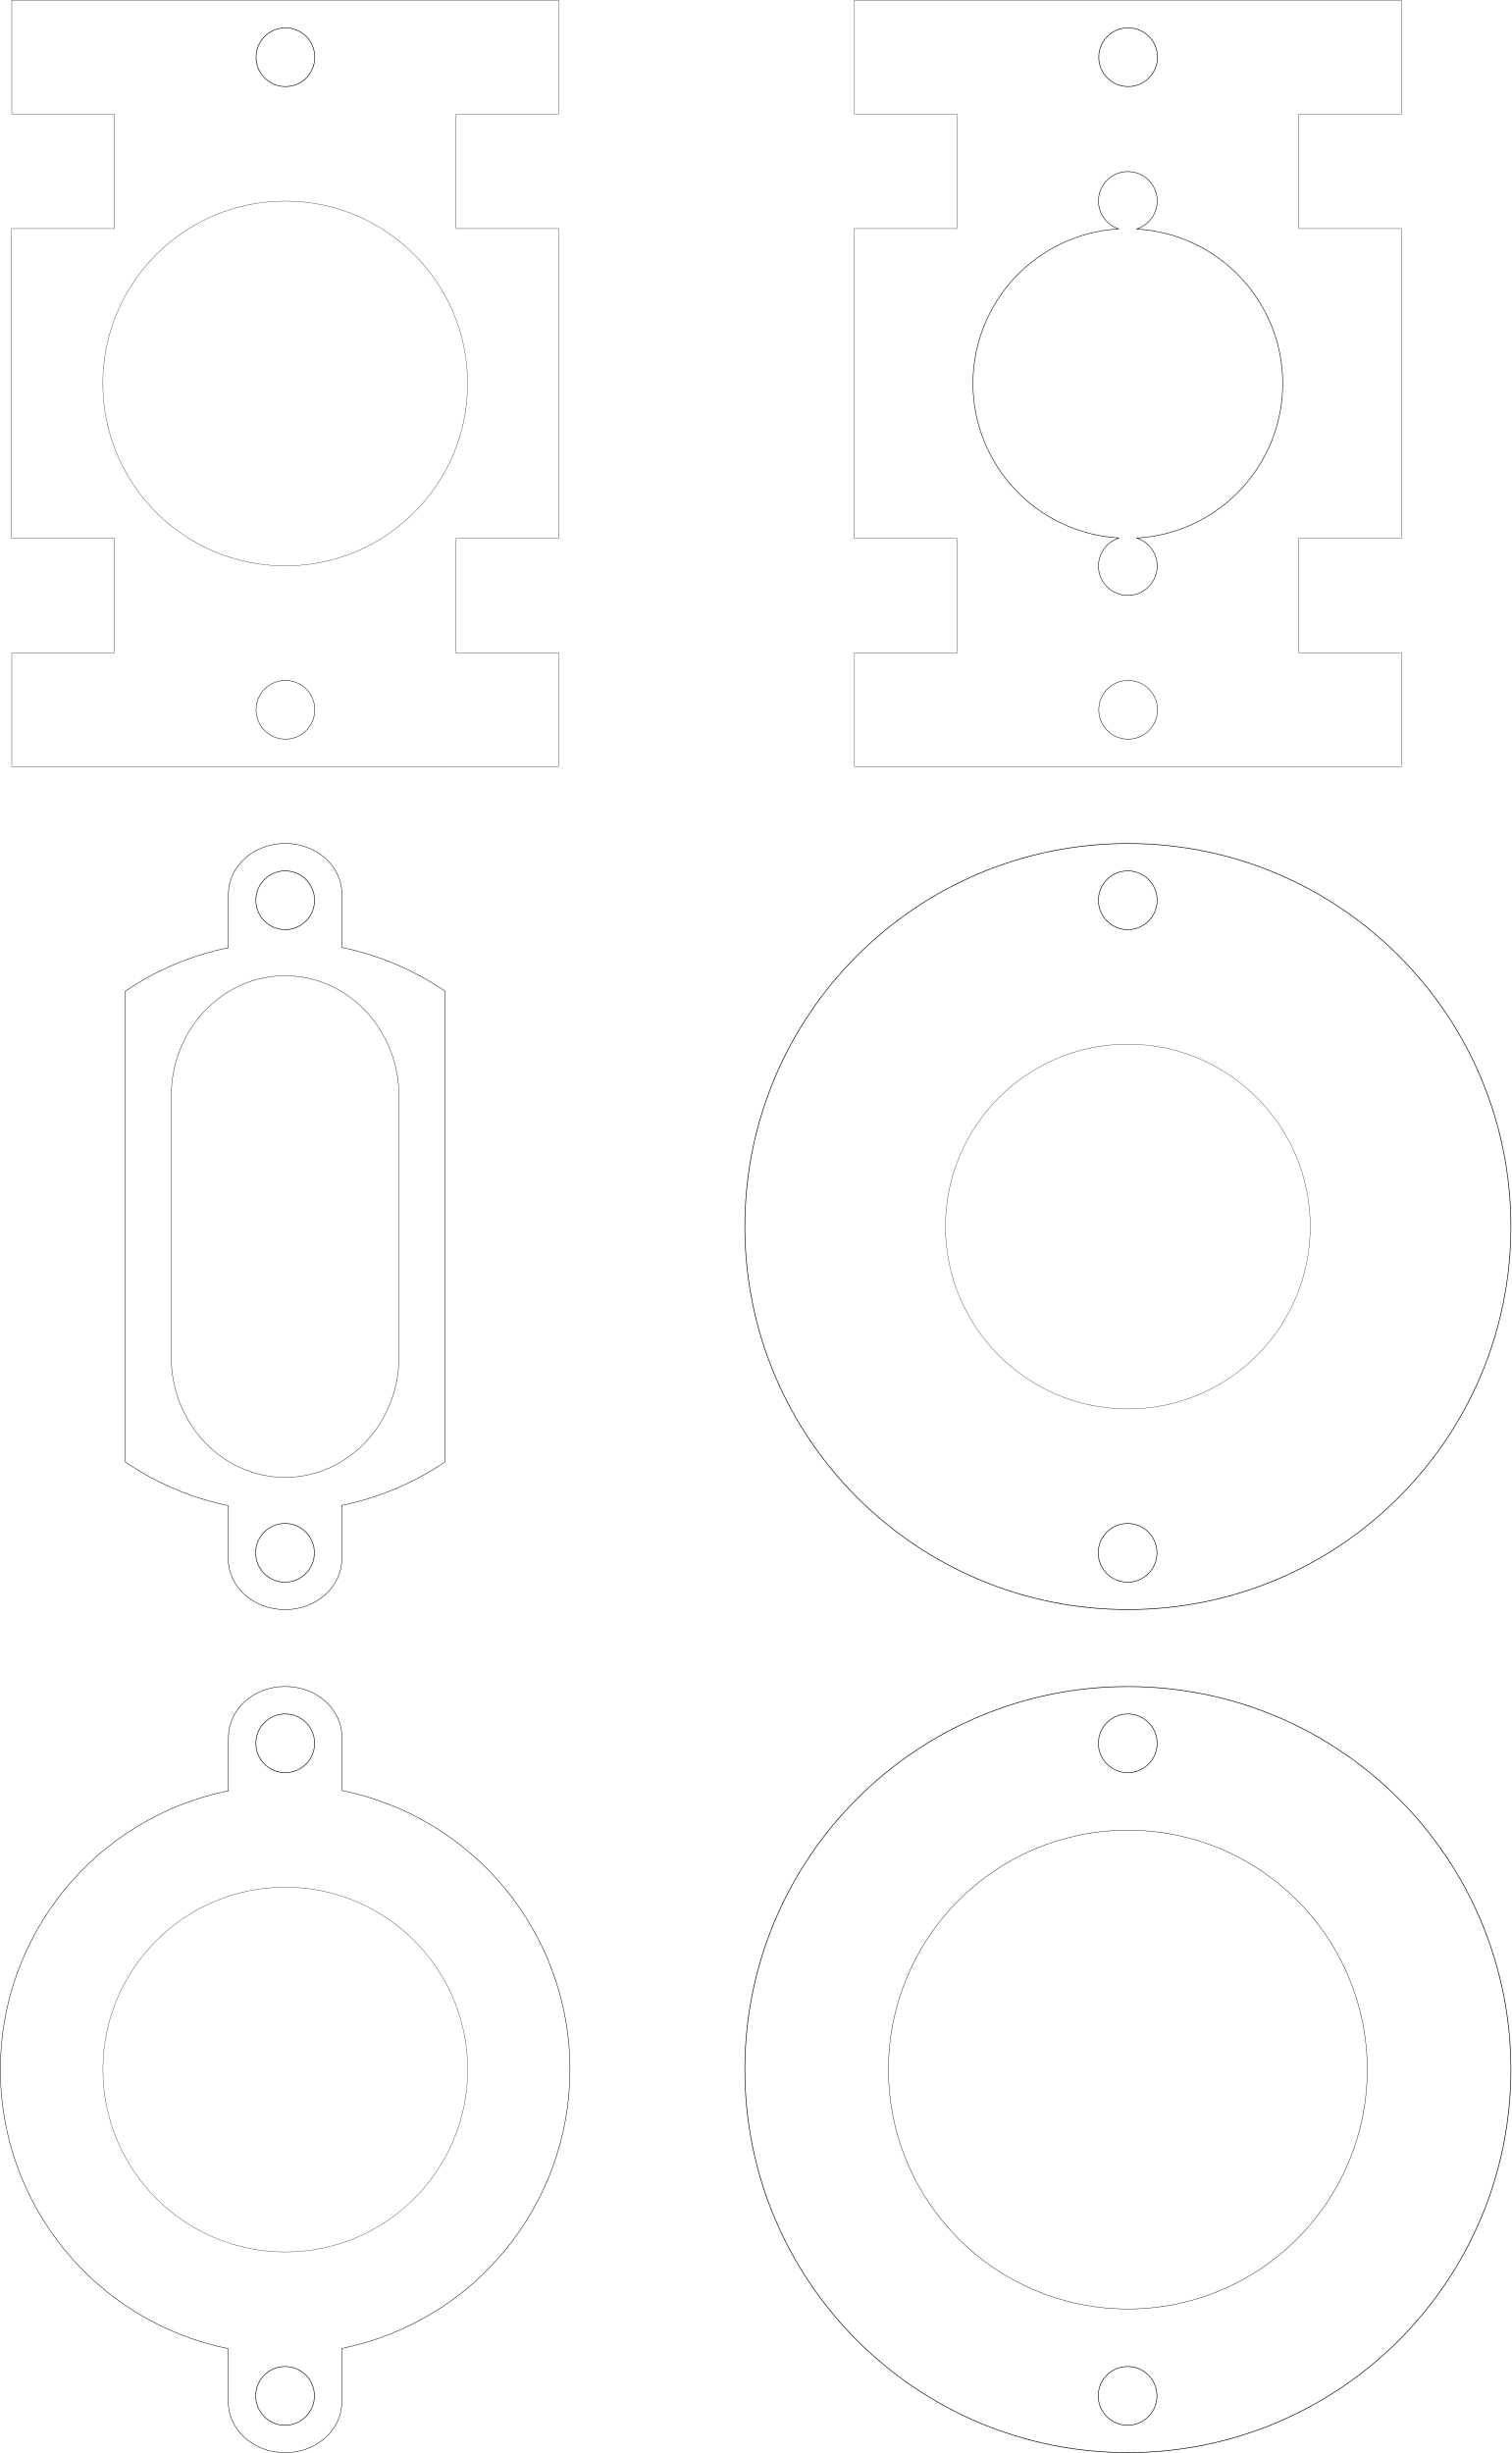
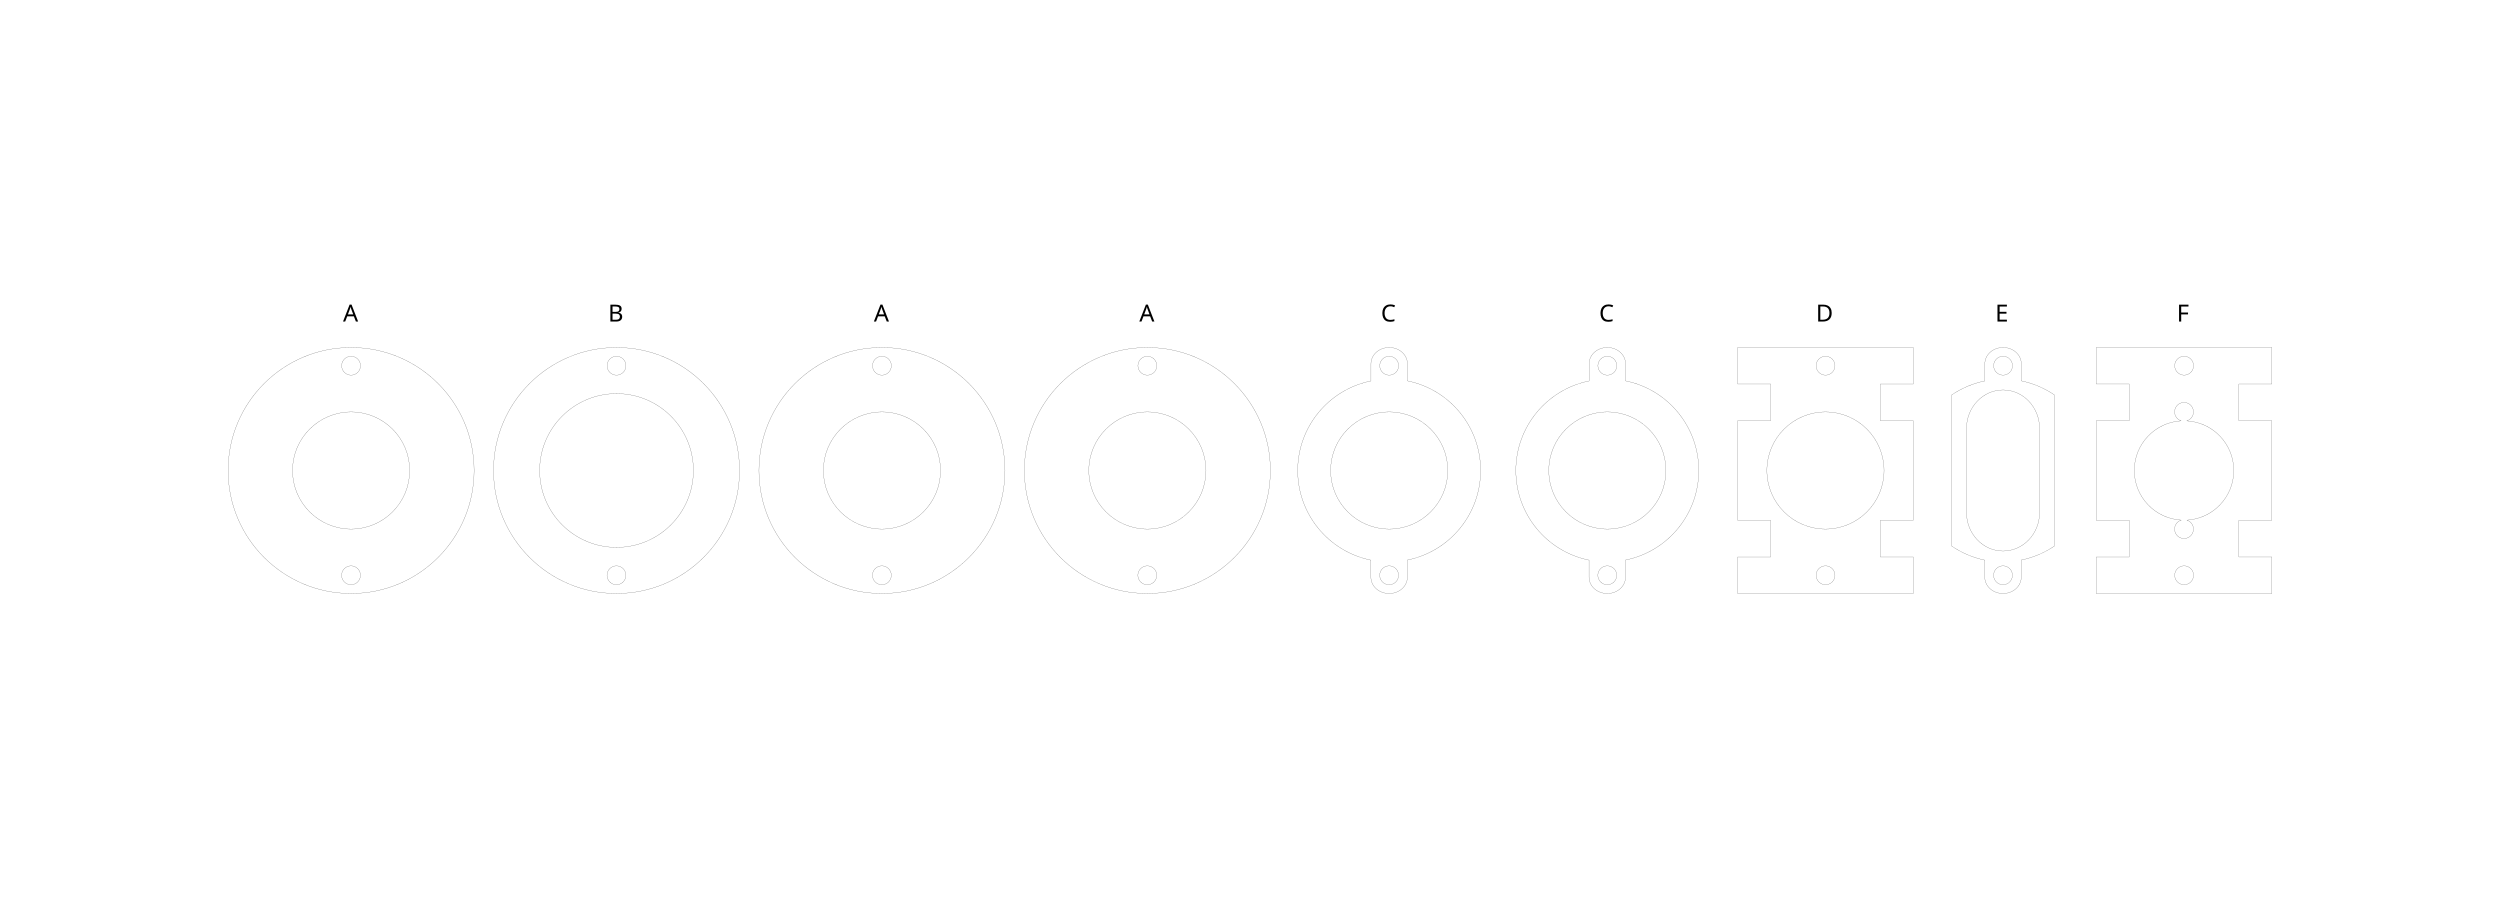
- <svg xmlns="http://www.w3.org/2000/svg" width="298.042" height="483.776" id="svg3144" version="1.1">
+ <svg xmlns="http://www.w3.org/2000/svg" width="1480.29" height="531.513" id="svg3144" version="1.1">
  <defs id="defs3146" />
-   <g id="layer1" transform="translate(-19.19734,-24.72308)">
-     <g id="g3240" transform="translate(155.9234,-6.292732)">
-       <circle d="m 59.852,912.412 c 0,3.199 -2.593,5.792 -5.792,5.792 -3.199,0 -5.792,-2.593 -5.792,-5.792 0,-3.199 2.593,-5.792 5.792,-5.792 3.199,0 5.792,2.593 5.792,5.792 z" r="5.792" cy="912.412" cx="54.06" id="path4287-5" style="fill:none;stroke:#000000;stroke-width:0.116;stroke-miterlimit:4;stroke-opacity:1;stroke-dasharray:none" transform="translate(31.7094,-870.1145)" />
-       <circle d="m 59.852,1041.112 c 0,3.199 -2.593,5.792 -5.792,5.792 -3.199,0 -5.792,-2.593 -5.792,-5.792 0,-3.199 2.593,-5.792 5.792,-5.792 3.199,0 5.792,2.593 5.792,5.792 z" r="5.792" cy="1041.112" cx="54.06" id="path4287-5-0" style="fill:none;stroke:#000000;stroke-width:0.09;stroke-miterlimit:4;stroke-opacity:1;stroke-dasharray:none" transform="translate(31.7094,-870.1145)" />
-       <path id="path4408" d="m 85.709,64.856 a 5.792,5.792 0 0 0 -5.793,5.791 5.792,5.792 0 0 0 4.027,5.514 30.549,30.549 0 0 0 -28.783,30.486 30.549,30.549 0 0 0 28.848,30.463 5.792,5.792 0 0 0 -4.092,5.539 5.792,5.792 0 0 0 5.791,5.791 5.792,5.792 0 0 0 5.793,-5.791 5.792,5.792 0 0 0 -4.037,-5.516 30.549,30.549 0 0 0 28.795,-30.486 30.549,30.549 0 0 0 -28.861,-30.465 5.792,5.792 0 0 0 4.105,-5.535 5.792,5.792 0 0 0 -5.793,-5.791 z" style="fill:none;stroke:#000000;stroke-width:0.103;stroke-miterlimit:4;stroke-opacity:1;stroke-dasharray:none" />
-       <path id="rect4406-0" d="m 31.799,31.079 0,22.439 20.235,0 0,22.578 -20.276,0 0,61.104 20.276,0 0,22.576 -20.235,0 0,22.441 24.441,0 60.938,0 0,-0.01 22.492,0 0,-22.441 -20.249,0 0,-22.566 20.239,0 0,-61.104 -20.239,0 0,-22.568 20.249,0 0,-22.439 -22.492,0 0,-0.01 -60.938,0 -2,0 -22.441,0 z" style="fill:none;stroke:#000000;stroke-width:0.061;stroke-miterlimit:4;stroke-opacity:1;stroke-dasharray:none" />
+   <g id="layer1" transform="translate(354.6596,-348.2489)">
+     <g id="g11875" transform="translate(680.5471,529.192)">
+       <g style="fill:none;stroke:#000000;stroke-width:0.093;stroke-miterlimit:4;stroke-opacity:1;stroke-dasharray:none" transform="matrix(0.9641416,0,0,0.9641416,175.3586,-5.180484)" id="g3240">
+         <circle transform="translate(31.7094,-870.1145)" style="fill:none;stroke:#000000;stroke-width:0.093;stroke-miterlimit:4;stroke-opacity:1;stroke-dasharray:none" id="path4287-5" cx="54.06" cy="912.412" r="5.792" d="m 59.852,912.412 c 0,3.199 -2.593,5.792 -5.792,5.792 -3.199,0 -5.792,-2.593 -5.792,-5.792 0,-3.199 2.593,-5.792 5.792,-5.792 3.199,0 5.792,2.593 5.792,5.792 z" />
+         <circle transform="translate(31.7094,-870.1145)" style="fill:none;stroke:#000000;stroke-width:0.093;stroke-miterlimit:4;stroke-opacity:1;stroke-dasharray:none" id="path4287-5-0" cx="54.06" cy="1041.112" r="5.792" d="m 59.852,1041.112 c 0,3.199 -2.593,5.792 -5.792,5.792 -3.199,0 -5.792,-2.593 -5.792,-5.792 0,-3.199 2.593,-5.792 5.792,-5.792 3.199,0 5.792,2.593 5.792,5.792 z" />
+         <path style="fill:none;stroke:#000000;stroke-width:0.093;stroke-miterlimit:4;stroke-opacity:1;stroke-dasharray:none" d="m 85.709,64.856 a 5.792,5.792 0 0 0 -5.793,5.791 5.792,5.792 0 0 0 4.027,5.514 30.549,30.549 0 0 0 -28.783,30.486 30.549,30.549 0 0 0 28.848,30.463 5.792,5.792 0 0 0 -4.092,5.539 5.792,5.792 0 0 0 5.791,5.791 5.792,5.792 0 0 0 5.793,-5.791 5.792,5.792 0 0 0 -4.037,-5.516 30.549,30.549 0 0 0 28.795,-30.486 30.549,30.549 0 0 0 -28.861,-30.465 5.792,5.792 0 0 0 4.105,-5.535 5.792,5.792 0 0 0 -5.793,-5.791 z" id="path4408" />
+         <path style="fill:none;stroke:#000000;stroke-width:0.093;stroke-miterlimit:4;stroke-opacity:1;stroke-dasharray:none" d="m 31.799,31.079 0,22.439 20.235,0 0,22.578 -20.276,0 0,61.104 20.276,0 0,22.576 -20.235,0 0,22.441 24.441,0 60.938,0 0,-0.01 22.492,0 0,-22.441 -20.249,0 0,-22.566 20.239,0 0,-61.104 -20.239,0 0,-22.568 20.249,0 0,-22.439 -22.492,0 0,-0.01 -60.938,0 -2,0 -22.441,0 z" id="rect4406-0" />
+       </g>
    </g>
-     <g id="g3234" transform="translate(-304.5663,199.9715)">
-       <rect rx="22.456" ry="23.75" y="17.185" x="357.536" height="98.927" width="44.911" id="rect4344" style="fill:none;stroke:#000000;stroke-width:0.073;stroke-miterlimit:4;stroke-opacity:1;stroke-dasharray:none" />
-       <path id="path4595" d="m 380.008,-8.905 c -6.207,0 -11.203,4.488 -11.203,10.062 l 0,10.502 a 56.174,56.174 0 0 0 -20.338,8.568 l 0,92.846 a 56.174,56.174 0 0 0 20.305,8.613 l 0,10.453 c 0,5.574 4.996,10.061 11.203,10.061 6.207,0 11.205,-4.486 11.205,-10.061 l 0,-10.504 a 56.174,56.174 0 0 0 20.354,-8.578 l 0,-92.822 a 56.174,56.174 0 0 0 -20.32,-8.625 l 0,-10.453 c 0,-5.574 -4.998,-10.062 -11.205,-10.062 z" style="fill:none;stroke:#000000;stroke-width:0.09;stroke-miterlimit:4;stroke-opacity:1;stroke-dasharray:none" />
-       <circle d="m 37.301,912.412 c 0,3.199 -2.593,5.792 -5.792,5.792 -3.199,0 -5.792,-2.593 -5.792,-5.792 0,-3.199 2.593,-5.792 5.792,-5.792 3.199,0 5.792,2.593 5.792,5.792 z" r="5.792" cy="912.412" cx="31.509" id="path4287-5-7" style="fill:none;stroke:#000000;stroke-width:0.116;stroke-miterlimit:4;stroke-opacity:1;stroke-dasharray:none" transform="translate(348.5,-910.1138)" />
-       <circle d="m 37.267,1041.112 c 0,3.199 -2.593,5.792 -5.792,5.792 -3.199,0 -5.792,-2.593 -5.792,-5.792 0,-3.199 2.593,-5.792 5.792,-5.792 3.199,0 5.792,2.593 5.792,5.792 z" r="5.792" cy="1041.112" cx="31.475" id="path4287-5-0-5" style="fill:none;stroke:#000000;stroke-width:0.116;stroke-miterlimit:4;stroke-opacity:1;stroke-dasharray:none" transform="translate(348.5,-910.1138)" />
+     <g id="g11917" transform="translate(733.6273,368.891)">
+       <g style="fill:none;stroke:#000000;stroke-width:0.093;stroke-miterlimit:4;stroke-opacity:1;stroke-dasharray:none" transform="matrix(0.9641416,0,0,0.9641416,-268.6187,193.6874)" id="g3234">
+         <rect style="fill:none;stroke:#000000;stroke-width:0.093;stroke-miterlimit:4;stroke-opacity:1;stroke-dasharray:none" id="rect4344" width="44.911" height="98.927" x="357.536" y="17.185" ry="23.75" rx="22.456" />
+         <path style="fill:none;stroke:#000000;stroke-width:0.093;stroke-miterlimit:4;stroke-opacity:1;stroke-dasharray:none" d="m 380.008,-8.905 c -6.207,0 -11.203,4.488 -11.203,10.062 l 0,10.502 a 56.174,56.174 0 0 0 -20.338,8.568 l 0,92.846 a 56.174,56.174 0 0 0 20.305,8.613 l 0,10.453 c 0,5.574 4.996,10.061 11.203,10.061 6.207,0 11.205,-4.486 11.205,-10.061 l 0,-10.504 a 56.174,56.174 0 0 0 20.354,-8.578 l 0,-92.822 a 56.174,56.174 0 0 0 -20.32,-8.625 l 0,-10.453 c 0,-5.574 -4.998,-10.062 -11.205,-10.062 z" id="path4595" />
+         <circle transform="translate(348.5,-910.1138)" style="fill:none;stroke:#000000;stroke-width:0.093;stroke-miterlimit:4;stroke-opacity:1;stroke-dasharray:none" id="path4287-5-7" cx="31.509" cy="912.412" r="5.792" d="m 37.301,912.412 c 0,3.199 -2.593,5.792 -5.792,5.792 -3.199,0 -5.792,-2.593 -5.792,-5.792 0,-3.199 2.593,-5.792 5.792,-5.792 3.199,0 5.792,2.593 5.792,5.792 z" />
+         <circle transform="translate(348.5,-910.1138)" style="fill:none;stroke:#000000;stroke-width:0.093;stroke-miterlimit:4;stroke-opacity:1;stroke-dasharray:none" id="path4287-5-0-5" cx="31.475" cy="1041.112" r="5.792" d="m 37.267,1041.112 c 0,3.199 -2.593,5.792 -5.792,5.792 -3.199,0 -5.792,-2.593 -5.792,-5.792 0,-3.199 2.593,-5.792 5.792,-5.792 3.199,0 5.792,2.593 5.792,5.792 z" />
+       </g>
    </g>
-     <g id="g3287" transform="translate(-355.9949,-0.5784436)">
-       <circle d="m 59.852,912.412 c 0,3.199 -2.593,5.792 -5.792,5.792 -3.199,0 -5.792,-2.593 -5.792,-5.792 0,-3.199 2.593,-5.792 5.792,-5.792 3.199,0 5.792,2.593 5.792,5.792 z" r="5.792" cy="912.412" cx="54.06" id="path4287-5-4" style="fill:none;stroke:#000000;stroke-width:0.116;stroke-miterlimit:4;stroke-opacity:1;stroke-dasharray:none" transform="translate(377.4237,-875.8288)" />
-       <circle d="m 59.852,1041.112 c 0,3.199 -2.593,5.792 -5.792,5.792 -3.199,0 -5.792,-2.593 -5.792,-5.792 0,-3.199 2.593,-5.792 5.792,-5.792 3.199,0 5.792,2.593 5.792,5.792 z" r="5.792" cy="1041.112" cx="54.06" id="path4287-5-0-2" style="fill:none;stroke:#000000;stroke-width:0.09;stroke-miterlimit:4;stroke-opacity:1;stroke-dasharray:none" transform="translate(377.4237,-875.8288)" />
-       <path id="rect4406-0-8" d="m 377.514,25.365 0,22.439 20.235,0 0,22.578 -20.276,0 0,61.104 20.276,0 0,22.576 -20.235,0 0,22.441 24.441,0 60.938,0 0,-0.01 22.492,0 0,-22.441 -20.249,0 0,-22.566 20.239,0 0,-61.104 -20.239,0 0,-22.568 20.249,0 0,-22.439 -22.492,0 0,-0.01 -60.938,0 -2,0 -22.441,0 z" style="fill:none;stroke:#000000;stroke-width:0.061;stroke-miterlimit:4;stroke-opacity:1;stroke-dasharray:none" />
-       <ellipse d="m 89.99,976.763 c 0,19.866 -16.105,35.971 -35.971,35.971 -19.866,0 -35.971,-16.105 -35.971,-35.971 0,-19.866 16.105,-35.971 35.971,-35.971 19.866,0 35.971,16.105 35.971,35.971 z" ry="35.971" rx="35.971" cy="976.763" cx="54.018" id="path4595-7" style="fill:none;stroke:#000000;stroke-width:0.058;stroke-miterlimit:4;stroke-opacity:1;stroke-dasharray:none" transform="translate(377.4237,-875.8288)" />
+     <g id="g11868" transform="translate(628.4631,529.196)">
+       <g style="fill:none;stroke:#000000;stroke-width:0.093;stroke-miterlimit:4;stroke-opacity:1;stroke-dasharray:none" transform="matrix(0.9641416,0,0,0.9641416,-318.2031,0.3288994)" id="g3287">
+         <circle transform="translate(377.4237,-875.8288)" style="fill:none;stroke:#000000;stroke-width:0.093;stroke-miterlimit:4;stroke-opacity:1;stroke-dasharray:none" id="path4287-5-4" cx="54.06" cy="912.412" r="5.792" d="m 59.852,912.412 c 0,3.199 -2.593,5.792 -5.792,5.792 -3.199,0 -5.792,-2.593 -5.792,-5.792 0,-3.199 2.593,-5.792 5.792,-5.792 3.199,0 5.792,2.593 5.792,5.792 z" />
+         <circle transform="translate(377.4237,-875.8288)" style="fill:none;stroke:#000000;stroke-width:0.093;stroke-miterlimit:4;stroke-opacity:1;stroke-dasharray:none" id="path4287-5-0-2" cx="54.06" cy="1041.112" r="5.792" d="m 59.852,1041.112 c 0,3.199 -2.593,5.792 -5.792,5.792 -3.199,0 -5.792,-2.593 -5.792,-5.792 0,-3.199 2.593,-5.792 5.792,-5.792 3.199,0 5.792,2.593 5.792,5.792 z" />
+         <path style="fill:none;stroke:#000000;stroke-width:0.093;stroke-miterlimit:4;stroke-opacity:1;stroke-dasharray:none" d="m 377.514,25.365 0,22.439 20.235,0 0,22.578 -20.276,0 0,61.104 20.276,0 0,22.576 -20.235,0 0,22.441 24.441,0 60.938,0 0,-0.01 22.492,0 0,-22.441 -20.249,0 0,-22.566 20.239,0 0,-61.104 -20.239,0 0,-22.568 20.249,0 0,-22.439 -22.492,0 0,-0.01 -60.938,0 -2,0 -22.441,0 z" id="rect4406-0-8" />
+         <ellipse transform="translate(377.4237,-875.8288)" style="fill:none;stroke:#000000;stroke-width:0.093;stroke-miterlimit:4;stroke-opacity:1;stroke-dasharray:none" id="path4595-7" cx="54.018" cy="976.763" rx="35.971" ry="35.971" d="m 89.99,976.763 c 0,19.866 -16.105,35.971 -35.971,35.971 -19.866,0 -35.971,-16.105 -35.971,-35.971 0,-19.866 16.105,-35.971 35.971,-35.971 19.866,0 35.971,16.105 35.971,35.971 z" />
+       </g>
    </g>
-     <g id="g3320" transform="translate(-338.852,77.6642)">
-       <path id="path4595-4" d="m 414.301,279.667 c -6.207,0 -11.203,4.488 -11.203,10.062 l 0,10.502 a 56.174,56.174 0 0 0 -44.986,54.988 56.174,56.174 0 0 0 44.953,55.039 l 0,10.453 c 0,5.574 4.996,10.061 11.203,10.061 6.207,0 11.205,-4.486 11.205,-10.061 l 0,-10.504 a 56.174,56.174 0 0 0 44.986,-54.988 56.174,56.174 0 0 0 -44.953,-55.037 l 0,-10.453 c 0,-5.574 -4.998,-10.062 -11.205,-10.062 z" style="fill:none;stroke:#000000;stroke-width:0.09;stroke-miterlimit:4;stroke-opacity:1;stroke-dasharray:none" />
-       <circle d="m 62.027,912.412 c 0,3.199 -2.593,5.792 -5.792,5.792 -3.199,0 -5.792,-2.593 -5.792,-5.792 0,-3.199 2.593,-5.792 5.792,-5.792 3.199,0 5.792,2.593 5.792,5.792 z" r="5.792" cy="912.412" cx="56.235" id="path4287-5-7-8" style="fill:none;stroke:#000000;stroke-width:0.116;stroke-miterlimit:4;stroke-opacity:1;stroke-dasharray:none" transform="translate(358.067,-621.5424)" />
-       <circle d="m 61.994,1041.112 c 0,3.199 -2.593,5.792 -5.792,5.792 -3.199,0 -5.792,-2.593 -5.792,-5.792 0,-3.199 2.593,-5.792 5.792,-5.792 3.199,0 5.792,2.593 5.792,5.792 z" r="5.792" cy="1041.112" cx="56.202" id="path4287-5-0-5-9" style="fill:none;stroke:#000000;stroke-width:0.116;stroke-miterlimit:4;stroke-opacity:1;stroke-dasharray:none" transform="translate(358.067,-621.5424)" />
-       <circle d="m 92.221,976.76 c 0,19.866 -16.105,35.971 -35.971,35.971 -19.866,0 -35.971,-16.105 -35.971,-35.971 0,-19.866 16.105,-35.971 35.971,-35.971 19.866,0 35.971,16.105 35.971,35.971 z" r="35.971" cy="976.76" cx="56.25" id="path4595-7-0" style="fill:none;stroke:#000000;stroke-width:0.058;stroke-miterlimit:4;stroke-opacity:1;stroke-dasharray:none" transform="translate(358.067,-621.5424)" />
+     <g id="g11910" transform="translate(499.299,208.5919)">
+       <g style="fill:none;stroke:#000000;stroke-width:0.093;stroke-miterlimit:4;stroke-opacity:1;stroke-dasharray:none" transform="matrix(0.9641416,0,0,0.9641416,-301.675,75.76589)" id="g3320">
+         <path style="fill:none;stroke:#000000;stroke-width:0.093;stroke-miterlimit:4;stroke-opacity:1;stroke-dasharray:none" d="m 414.301,279.667 c -6.207,0 -11.203,4.488 -11.203,10.062 l 0,10.502 a 56.174,56.174 0 0 0 -44.986,54.988 56.174,56.174 0 0 0 44.953,55.039 l 0,10.453 c 0,5.574 4.996,10.061 11.203,10.061 6.207,0 11.205,-4.486 11.205,-10.061 l 0,-10.504 a 56.174,56.174 0 0 0 44.986,-54.988 56.174,56.174 0 0 0 -44.953,-55.037 l 0,-10.453 c 0,-5.574 -4.998,-10.062 -11.205,-10.062 z" id="path4595-4" />
+         <circle transform="translate(358.067,-621.5424)" style="fill:none;stroke:#000000;stroke-width:0.093;stroke-miterlimit:4;stroke-opacity:1;stroke-dasharray:none" id="path4287-5-7-8" cx="56.235" cy="912.412" r="5.792" d="m 62.027,912.412 c 0,3.199 -2.593,5.792 -5.792,5.792 -3.199,0 -5.792,-2.593 -5.792,-5.792 0,-3.199 2.593,-5.792 5.792,-5.792 3.199,0 5.792,2.593 5.792,5.792 z" />
+         <circle transform="translate(358.067,-621.5424)" style="fill:none;stroke:#000000;stroke-width:0.093;stroke-miterlimit:4;stroke-opacity:1;stroke-dasharray:none" id="path4287-5-0-5-9" cx="56.202" cy="1041.112" r="5.792" d="m 61.994,1041.112 c 0,3.199 -2.593,5.792 -5.792,5.792 -3.199,0 -5.792,-2.593 -5.792,-5.792 0,-3.199 2.593,-5.792 5.792,-5.792 3.199,0 5.792,2.593 5.792,5.792 z" />
+         <circle transform="translate(358.067,-621.5424)" style="fill:none;stroke:#000000;stroke-width:0.093;stroke-miterlimit:4;stroke-opacity:1;stroke-dasharray:none" id="path4595-7-0" cx="56.25" cy="976.76" r="35.971" d="m 92.221,976.76 c 0,19.866 -16.105,35.971 -35.971,35.971 -19.866,0 -35.971,-16.105 -35.971,-35.971 0,-19.866 16.105,-35.971 35.971,-35.971 19.866,0 35.971,16.105 35.971,35.971 z" />
+       </g>
    </g>
-     <g id="g3353" transform="translate(1.637649,60.52135)">
-       <circle d="m 62.027,912.412 c 0,3.199 -2.593,5.792 -5.792,5.792 -3.199,0 -5.792,-2.593 -5.792,-5.792 0,-3.199 2.593,-5.792 5.792,-5.792 3.199,0 5.792,2.593 5.792,5.792 z" r="5.792" cy="912.412" cx="56.235" id="path4287-5-7-0" style="fill:none;stroke:#000000;stroke-width:0.116;stroke-miterlimit:4;stroke-opacity:1;stroke-dasharray:none" transform="translate(183.7501,-604.3973)" />
-       <circle d="m 61.994,1041.112 c 0,3.199 -2.593,5.792 -5.792,5.792 -3.199,0 -5.792,-2.593 -5.792,-5.792 0,-3.199 2.593,-5.792 5.792,-5.792 3.199,0 5.792,2.593 5.792,5.792 z" r="5.792" cy="1041.112" cx="56.202" id="path4287-5-0-5-0" style="fill:none;stroke:#000000;stroke-width:0.116;stroke-miterlimit:4;stroke-opacity:1;stroke-dasharray:none" transform="translate(183.7501,-604.3973)" />
-       <circle d="m 131.789,976.76 c 0,41.719 -33.82,75.539 -75.539,75.539 -41.719,0 -75.539,-33.82 -75.539,-75.539 0,-41.719 33.82,-75.539 75.539,-75.539 41.719,0 75.539,33.82 75.539,75.539 z" r="75.539" cy="976.76" cx="56.25" id="path4595-7-5" style="fill:none;stroke:#000000;stroke-width:0.121;stroke-miterlimit:4;stroke-opacity:1;stroke-dasharray:none" transform="translate(183.7501,-604.3973)" />
-       <circle d="m 103.462,976.76 c 0,26.075 -21.138,47.212 -47.212,47.212 -26.075,0 -47.212,-21.138 -47.212,-47.212 0,-26.075 21.138,-47.212 47.212,-47.212 26.075,0 47.212,21.138 47.212,47.212 z" r="47.212" cy="976.76" cx="56.25" id="path4595-7-9" style="fill:none;stroke:#000000;stroke-width:0.076;stroke-miterlimit:4;stroke-opacity:1;stroke-dasharray:none" transform="translate(183.7501,-604.3973)" />
+     <g id="g11903" transform="translate(-247.6016,208.5919)">
+       <g style="fill:none;stroke:#000000;stroke-width:0.093;stroke-miterlimit:4;stroke-opacity:1;stroke-dasharray:none" transform="matrix(0.9641416,0,0,0.9641416,26.60531,59.23775)" id="g3353">
+         <circle transform="translate(183.7501,-604.3973)" style="fill:none;stroke:#000000;stroke-width:0.093;stroke-miterlimit:4;stroke-opacity:1;stroke-dasharray:none" id="path4287-5-7-0" cx="56.235" cy="912.412" r="5.792" d="m 62.027,912.412 c 0,3.199 -2.593,5.792 -5.792,5.792 -3.199,0 -5.792,-2.593 -5.792,-5.792 0,-3.199 2.593,-5.792 5.792,-5.792 3.199,0 5.792,2.593 5.792,5.792 z" />
+         <circle transform="translate(183.7501,-604.3973)" style="fill:none;stroke:#000000;stroke-width:0.093;stroke-miterlimit:4;stroke-opacity:1;stroke-dasharray:none" id="path4287-5-0-5-0" cx="56.202" cy="1041.112" r="5.792" d="m 61.994,1041.112 c 0,3.199 -2.593,5.792 -5.792,5.792 -3.199,0 -5.792,-2.593 -5.792,-5.792 0,-3.199 2.593,-5.792 5.792,-5.792 3.199,0 5.792,2.593 5.792,5.792 z" />
+         <circle transform="translate(183.7501,-604.3973)" style="fill:none;stroke:#000000;stroke-width:0.093;stroke-miterlimit:4;stroke-opacity:1;stroke-dasharray:none" id="path4595-7-5" cx="56.25" cy="976.76" r="75.539" d="m 131.789,976.76 c 0,41.719 -33.82,75.539 -75.539,75.539 -41.719,0 -75.539,-33.82 -75.539,-75.539 0,-41.719 33.82,-75.539 75.539,-75.539 41.719,0 75.539,33.82 75.539,75.539 z" />
+         <circle transform="translate(183.7501,-604.3973)" style="fill:none;stroke:#000000;stroke-width:0.093;stroke-miterlimit:4;stroke-opacity:1;stroke-dasharray:none" id="path4595-7-9" cx="56.25" cy="976.76" r="47.212" d="m 103.462,976.76 c 0,26.075 -21.138,47.212 -47.212,47.212 -26.075,0 -47.212,-21.138 -47.212,-47.212 0,-26.075 21.138,-47.212 47.212,-47.212 26.075,0 47.212,21.138 47.212,47.212 z" />
+       </g>
    </g>
-     <g id="g3400" transform="translate(-181.2195,-325.7428)">
-       <circle d="m 62.027,912.412 c 0,3.199 -2.593,5.792 -5.792,5.792 -3.199,0 -5.792,-2.593 -5.792,-5.792 0,-3.199 2.593,-5.792 5.792,-5.792 3.199,0 5.792,2.593 5.792,5.792 z" r="5.792" cy="912.412" cx="56.235" id="path4287-5-7-7" style="fill:none;stroke:#000000;stroke-width:0.116;stroke-miterlimit:4;stroke-opacity:1;stroke-dasharray:none" transform="translate(366.6072,-384.3973)" />
-       <circle d="m 61.994,1041.112 c 0,3.199 -2.593,5.792 -5.792,5.792 -3.199,0 -5.792,-2.593 -5.792,-5.792 0,-3.199 2.593,-5.792 5.792,-5.792 3.199,0 5.792,2.593 5.792,5.792 z" r="5.792" cy="1041.112" cx="56.202" id="path4287-5-0-5-4" style="fill:none;stroke:#000000;stroke-width:0.116;stroke-miterlimit:4;stroke-opacity:1;stroke-dasharray:none" transform="translate(366.6072,-384.3973)" />
-       <circle d="m 92.221,976.76 c 0,19.866 -16.105,35.971 -35.971,35.971 -19.866,0 -35.971,-16.105 -35.971,-35.971 0,-19.866 16.105,-35.971 35.971,-35.971 19.866,0 35.971,16.105 35.971,35.971 z" r="35.971" cy="976.76" cx="56.25" id="path4595-7-4" style="fill:none;stroke:#000000;stroke-width:0.058;stroke-miterlimit:4;stroke-opacity:1;stroke-dasharray:none" transform="translate(366.6072,-384.3973)" />
-       <circle d="m 131.789,976.76 c 0,41.719 -33.82,75.539 -75.539,75.539 -41.719,0 -75.539,-33.82 -75.539,-75.539 0,-41.719 33.82,-75.539 75.539,-75.539 41.719,0 75.539,33.82 75.539,75.539 z" r="75.539" cy="976.76" cx="56.25" id="path4595-7-5-5" style="fill:none;stroke:#000000;stroke-width:0.121;stroke-miterlimit:4;stroke-opacity:1;stroke-dasharray:none" transform="translate(366.6072,-384.3973)" />
+     <g id="g11896" transform="translate(66.72662,368.8941)">
+       <g style="fill:none;stroke:#000000;stroke-width:0.093;stroke-miterlimit:4;stroke-opacity:1;stroke-dasharray:none" transform="matrix(0.9641416,0,0,0.9641416,-149.6949,-313.1756)" id="g3400">
+         <circle transform="translate(366.6072,-384.3973)" style="fill:none;stroke:#000000;stroke-width:0.093;stroke-miterlimit:4;stroke-opacity:1;stroke-dasharray:none" id="path4287-5-7-7" cx="56.235" cy="912.412" r="5.792" d="m 62.027,912.412 c 0,3.199 -2.593,5.792 -5.792,5.792 -3.199,0 -5.792,-2.593 -5.792,-5.792 0,-3.199 2.593,-5.792 5.792,-5.792 3.199,0 5.792,2.593 5.792,5.792 z" />
+         <circle transform="translate(366.6072,-384.3973)" style="fill:none;stroke:#000000;stroke-width:0.093;stroke-miterlimit:4;stroke-opacity:1;stroke-dasharray:none" id="path4287-5-0-5-4" cx="56.202" cy="1041.112" r="5.792" d="m 61.994,1041.112 c 0,3.199 -2.593,5.792 -5.792,5.792 -3.199,0 -5.792,-2.593 -5.792,-5.792 0,-3.199 2.593,-5.792 5.792,-5.792 3.199,0 5.792,2.593 5.792,5.792 z" />
+         <circle transform="translate(366.6072,-384.3973)" style="fill:none;stroke:#000000;stroke-width:0.093;stroke-miterlimit:4;stroke-opacity:1;stroke-dasharray:none" id="path4595-7-4" cx="56.25" cy="976.76" r="35.971" d="m 92.221,976.76 c 0,19.866 -16.105,35.971 -35.971,35.971 -19.866,0 -35.971,-16.105 -35.971,-35.971 0,-19.866 16.105,-35.971 35.971,-35.971 19.866,0 35.971,16.105 35.971,35.971 z" />
+         <circle transform="translate(366.6072,-384.3973)" style="fill:none;stroke:#000000;stroke-width:0.093;stroke-miterlimit:4;stroke-opacity:1;stroke-dasharray:none" id="path4595-7-5-5" cx="56.25" cy="976.76" r="75.539" d="m 131.789,976.76 c 0,41.719 -33.82,75.539 -75.539,75.539 -41.719,0 -75.539,-33.82 -75.539,-75.539 0,-41.719 33.82,-75.539 75.539,-75.539 41.719,0 75.539,33.82 75.539,75.539 z" />
+       </g>
    </g>
+     <g id="g3234-1" transform="matrix(0.9641416,0,0,0.9641416,127.7787,216.079)" style="fill:none;stroke:#000000;stroke-width:0.093;stroke-miterlimit:4;stroke-opacity:1;stroke-dasharray:none" />
+     <g id="g11861" transform="translate(558.7493,215.6216)">
+       <g style="fill:none;stroke:#000000;stroke-width:0.093;stroke-miterlimit:4;stroke-opacity:1;stroke-dasharray:none" transform="matrix(0.9641416,0,0,0.9641416,-490.2894,68.73626)" id="g3320-7">
+         <path style="fill:none;stroke:#000000;stroke-width:0.093;stroke-miterlimit:4;stroke-opacity:1;stroke-dasharray:none" d="m 414.301,279.667 c -6.207,0 -11.203,4.488 -11.203,10.062 l 0,10.502 a 56.174,56.174 0 0 0 -44.986,54.988 56.174,56.174 0 0 0 44.953,55.039 l 0,10.453 c 0,5.574 4.996,10.061 11.203,10.061 6.207,0 11.205,-4.486 11.205,-10.061 l 0,-10.504 a 56.174,56.174 0 0 0 44.986,-54.988 56.174,56.174 0 0 0 -44.953,-55.037 l 0,-10.453 c 0,-5.574 -4.998,-10.062 -11.205,-10.062 z" id="path4595-4-3" />
+         <circle transform="translate(358.067,-621.5424)" style="fill:none;stroke:#000000;stroke-width:0.093;stroke-miterlimit:4;stroke-opacity:1;stroke-dasharray:none" id="path4287-5-7-8-6" cx="56.235" cy="912.412" r="5.792" d="m 62.027,912.412 c 0,3.199 -2.593,5.792 -5.792,5.792 -3.199,0 -5.792,-2.593 -5.792,-5.792 0,-3.199 2.593,-5.792 5.792,-5.792 3.199,0 5.792,2.593 5.792,5.792 z" />
+         <circle transform="translate(358.067,-621.5424)" style="fill:none;stroke:#000000;stroke-width:0.093;stroke-miterlimit:4;stroke-opacity:1;stroke-dasharray:none" id="path4287-5-0-5-9-8" cx="56.202" cy="1041.112" r="5.792" d="m 61.994,1041.112 c 0,3.199 -2.593,5.792 -5.792,5.792 -3.199,0 -5.792,-2.593 -5.792,-5.792 0,-3.199 2.593,-5.792 5.792,-5.792 3.199,0 5.792,2.593 5.792,5.792 z" />
+         <circle transform="translate(358.067,-621.5424)" style="fill:none;stroke:#000000;stroke-width:0.093;stroke-miterlimit:4;stroke-opacity:1;stroke-dasharray:none" id="path4595-7-0-3" cx="56.25" cy="976.76" r="35.971" d="m 92.221,976.76 c 0,19.866 -16.105,35.971 -35.971,35.971 -19.866,0 -35.971,-16.105 -35.971,-35.971 0,-19.866 16.105,-35.971 35.971,-35.971 19.866,0 35.971,16.105 35.971,35.971 z" />
+       </g>
+     </g>
+     <g id="g11889" transform="translate(-596.9991,379.0032)">
+       <g style="fill:none;stroke:#000000;stroke-width:0.093;stroke-miterlimit:4;stroke-opacity:1;stroke-dasharray:none" transform="matrix(0.9641416,0,0,0.9641416,42.53855,-323.2847)" id="g3400-1">
+         <circle transform="translate(366.6072,-384.3973)" style="fill:none;stroke:#000000;stroke-width:0.093;stroke-miterlimit:4;stroke-opacity:1;stroke-dasharray:none" id="path4287-5-7-7-1" cx="56.235" cy="912.412" r="5.792" d="m 62.027,912.412 c 0,3.199 -2.593,5.792 -5.792,5.792 -3.199,0 -5.792,-2.593 -5.792,-5.792 0,-3.199 2.593,-5.792 5.792,-5.792 3.199,0 5.792,2.593 5.792,5.792 z" />
+         <circle transform="translate(366.6072,-384.3973)" style="fill:none;stroke:#000000;stroke-width:0.093;stroke-miterlimit:4;stroke-opacity:1;stroke-dasharray:none" id="path4287-5-0-5-4-0" cx="56.202" cy="1041.112" r="5.792" d="m 61.994,1041.112 c 0,3.199 -2.593,5.792 -5.792,5.792 -3.199,0 -5.792,-2.593 -5.792,-5.792 0,-3.199 2.593,-5.792 5.792,-5.792 3.199,0 5.792,2.593 5.792,5.792 z" />
+         <circle transform="translate(366.6072,-384.3973)" style="fill:none;stroke:#000000;stroke-width:0.093;stroke-miterlimit:4;stroke-opacity:1;stroke-dasharray:none" id="path4595-7-4-6" cx="56.25" cy="976.76" r="35.971" d="m 92.221,976.76 c 0,19.866 -16.105,35.971 -35.971,35.971 -19.866,0 -35.971,-16.105 -35.971,-35.971 0,-19.866 16.105,-35.971 35.971,-35.971 19.866,0 35.971,16.105 35.971,35.971 z" />
+         <circle transform="translate(366.6072,-384.3973)" style="fill:none;stroke:#000000;stroke-width:0.093;stroke-miterlimit:4;stroke-opacity:1;stroke-dasharray:none" id="path4595-7-5-5-6" cx="56.25" cy="976.76" r="75.539" d="m 131.789,976.76 c 0,41.719 -33.82,75.539 -75.539,75.539 -41.719,0 -75.539,-33.82 -75.539,-75.539 0,-41.719 33.82,-75.539 75.539,-75.539 41.719,0 75.539,33.82 75.539,75.539 z" />
+       </g>
+     </g>
+     <g id="g11882" transform="translate(-457.4717,373.7328)">
+       <g style="fill:none;stroke:#000000;stroke-width:0.093;stroke-miterlimit:4;stroke-opacity:1;stroke-dasharray:none" transform="matrix(0.9641416,0,0,0.9641416,217.3394,-318.0143)" id="g3400-5">
+         <circle transform="translate(366.6072,-384.3973)" style="fill:none;stroke:#000000;stroke-width:0.093;stroke-miterlimit:4;stroke-opacity:1;stroke-dasharray:none" id="path4287-5-7-7-0" cx="56.235" cy="912.412" r="5.792" d="m 62.027,912.412 c 0,3.199 -2.593,5.792 -5.792,5.792 -3.199,0 -5.792,-2.593 -5.792,-5.792 0,-3.199 2.593,-5.792 5.792,-5.792 3.199,0 5.792,2.593 5.792,5.792 z" />
+         <circle transform="translate(366.6072,-384.3973)" style="fill:none;stroke:#000000;stroke-width:0.093;stroke-miterlimit:4;stroke-opacity:1;stroke-dasharray:none" id="path4287-5-0-5-4-6" cx="56.202" cy="1041.112" r="5.792" d="m 61.994,1041.112 c 0,3.199 -2.593,5.792 -5.792,5.792 -3.199,0 -5.792,-2.593 -5.792,-5.792 0,-3.199 2.593,-5.792 5.792,-5.792 3.199,0 5.792,2.593 5.792,5.792 z" />
+         <circle transform="translate(366.6072,-384.3973)" style="fill:none;stroke:#000000;stroke-width:0.093;stroke-miterlimit:4;stroke-opacity:1;stroke-dasharray:none" id="path4595-7-4-1" cx="56.25" cy="976.76" r="35.971" d="m 92.221,976.76 c 0,19.866 -16.105,35.971 -35.971,35.971 -19.866,0 -35.971,-16.105 -35.971,-35.971 0,-19.866 16.105,-35.971 35.971,-35.971 19.866,0 35.971,16.105 35.971,35.971 z" />
+         <circle transform="translate(366.6072,-384.3973)" style="fill:none;stroke:#000000;stroke-width:0.093;stroke-miterlimit:4;stroke-opacity:1;stroke-dasharray:none" id="path4595-7-5-5-1" cx="56.25" cy="976.76" r="75.539" d="m 131.789,976.76 c 0,41.719 -33.82,75.539 -75.539,75.539 -41.719,0 -75.539,-33.82 -75.539,-75.539 0,-41.719 33.82,-75.539 75.539,-75.539 41.719,0 75.539,33.82 75.539,75.539 z" />
+       </g>
+     </g>
+     <text xml:space="preserve" style="font-size:14px;font-style:normal;font-weight:normal;line-height:125%;letter-spacing:0px;word-spacing:0px;fill:#000000;fill-opacity:1;stroke:none;font-family:Sans" x="-151.552" y="538.646" id="text11924">
+       <tspan id="tspan11926" x="-151.552" y="538.646">A</tspan>
+     </text>
+     <text xml:space="preserve" style="font-size:14px;font-style:normal;font-weight:normal;line-height:125%;letter-spacing:0px;word-spacing:0px;fill:#000000;fill-opacity:1;stroke:none;font-family:Sans" x="5.404" y="538.646" id="text11928">
+       <tspan id="tspan11930" x="5.404" y="538.646">B</tspan>
+     </text>
+     <text xml:space="preserve" style="font-size:14px;font-style:normal;font-weight:normal;line-height:125%;letter-spacing:0px;word-spacing:0px;fill:#000000;fill-opacity:1;stroke:none;font-family:Sans" x="462.989" y="538.64" id="text11932">
+       <tspan id="tspan11934" x="462.989" y="538.64">C</tspan>
+     </text>
+     <text xml:space="preserve" style="font-size:14px;font-style:normal;font-weight:normal;line-height:125%;letter-spacing:0px;word-spacing:0px;fill:#000000;fill-opacity:1;stroke:none;font-family:Sans" x="720.555" y="538.646" id="text11936">
+       <tspan id="tspan11938" x="720.555" y="538.646">D</tspan>
+     </text>
+     <text xml:space="preserve" style="font-size:14px;font-style:normal;font-weight:normal;line-height:125%;letter-spacing:0px;word-spacing:0px;fill:#000000;fill-opacity:1;stroke:none;font-family:Sans" x="826.72" y="538.646" id="text11940">
+       <tspan id="tspan11942" x="826.72" y="538.646">E</tspan>
+     </text>
+     <text xml:space="preserve" style="font-size:14px;font-style:normal;font-weight:normal;line-height:125%;letter-spacing:0px;word-spacing:0px;fill:#000000;fill-opacity:1;stroke:none;font-family:Sans" x="934.24" y="538.646" id="text11944">
+       <tspan id="tspan11946" x="934.24" y="538.646">F</tspan>
+     </text>
+     <text xml:space="preserve" style="font-size:14px;font-style:normal;font-weight:normal;line-height:125%;letter-spacing:0px;word-spacing:0px;fill:#000000;fill-opacity:1;stroke:none;font-family:Sans" x="162.777" y="538.646" id="text11924-5">
+       <tspan id="tspan11926-2" x="162.777" y="538.646">A</tspan>
+     </text>
+     <text xml:space="preserve" style="font-size:14px;font-style:normal;font-weight:normal;line-height:125%;letter-spacing:0px;word-spacing:0px;fill:#000000;fill-opacity:1;stroke:none;font-family:Sans" x="319.941" y="538.646" id="text11924-0">
+       <tspan id="tspan11926-6" x="319.941" y="538.646">A</tspan>
+     </text>
+     <text xml:space="preserve" style="font-size:14px;font-style:normal;font-weight:normal;line-height:125%;letter-spacing:0px;word-spacing:0px;fill:#000000;fill-opacity:1;stroke:none;font-family:Sans" x="592.153" y="538.64" id="text11932-6">
+       <tspan id="tspan11934-7" x="592.153" y="538.64">C</tspan>
+     </text>
  </g>
</svg>
